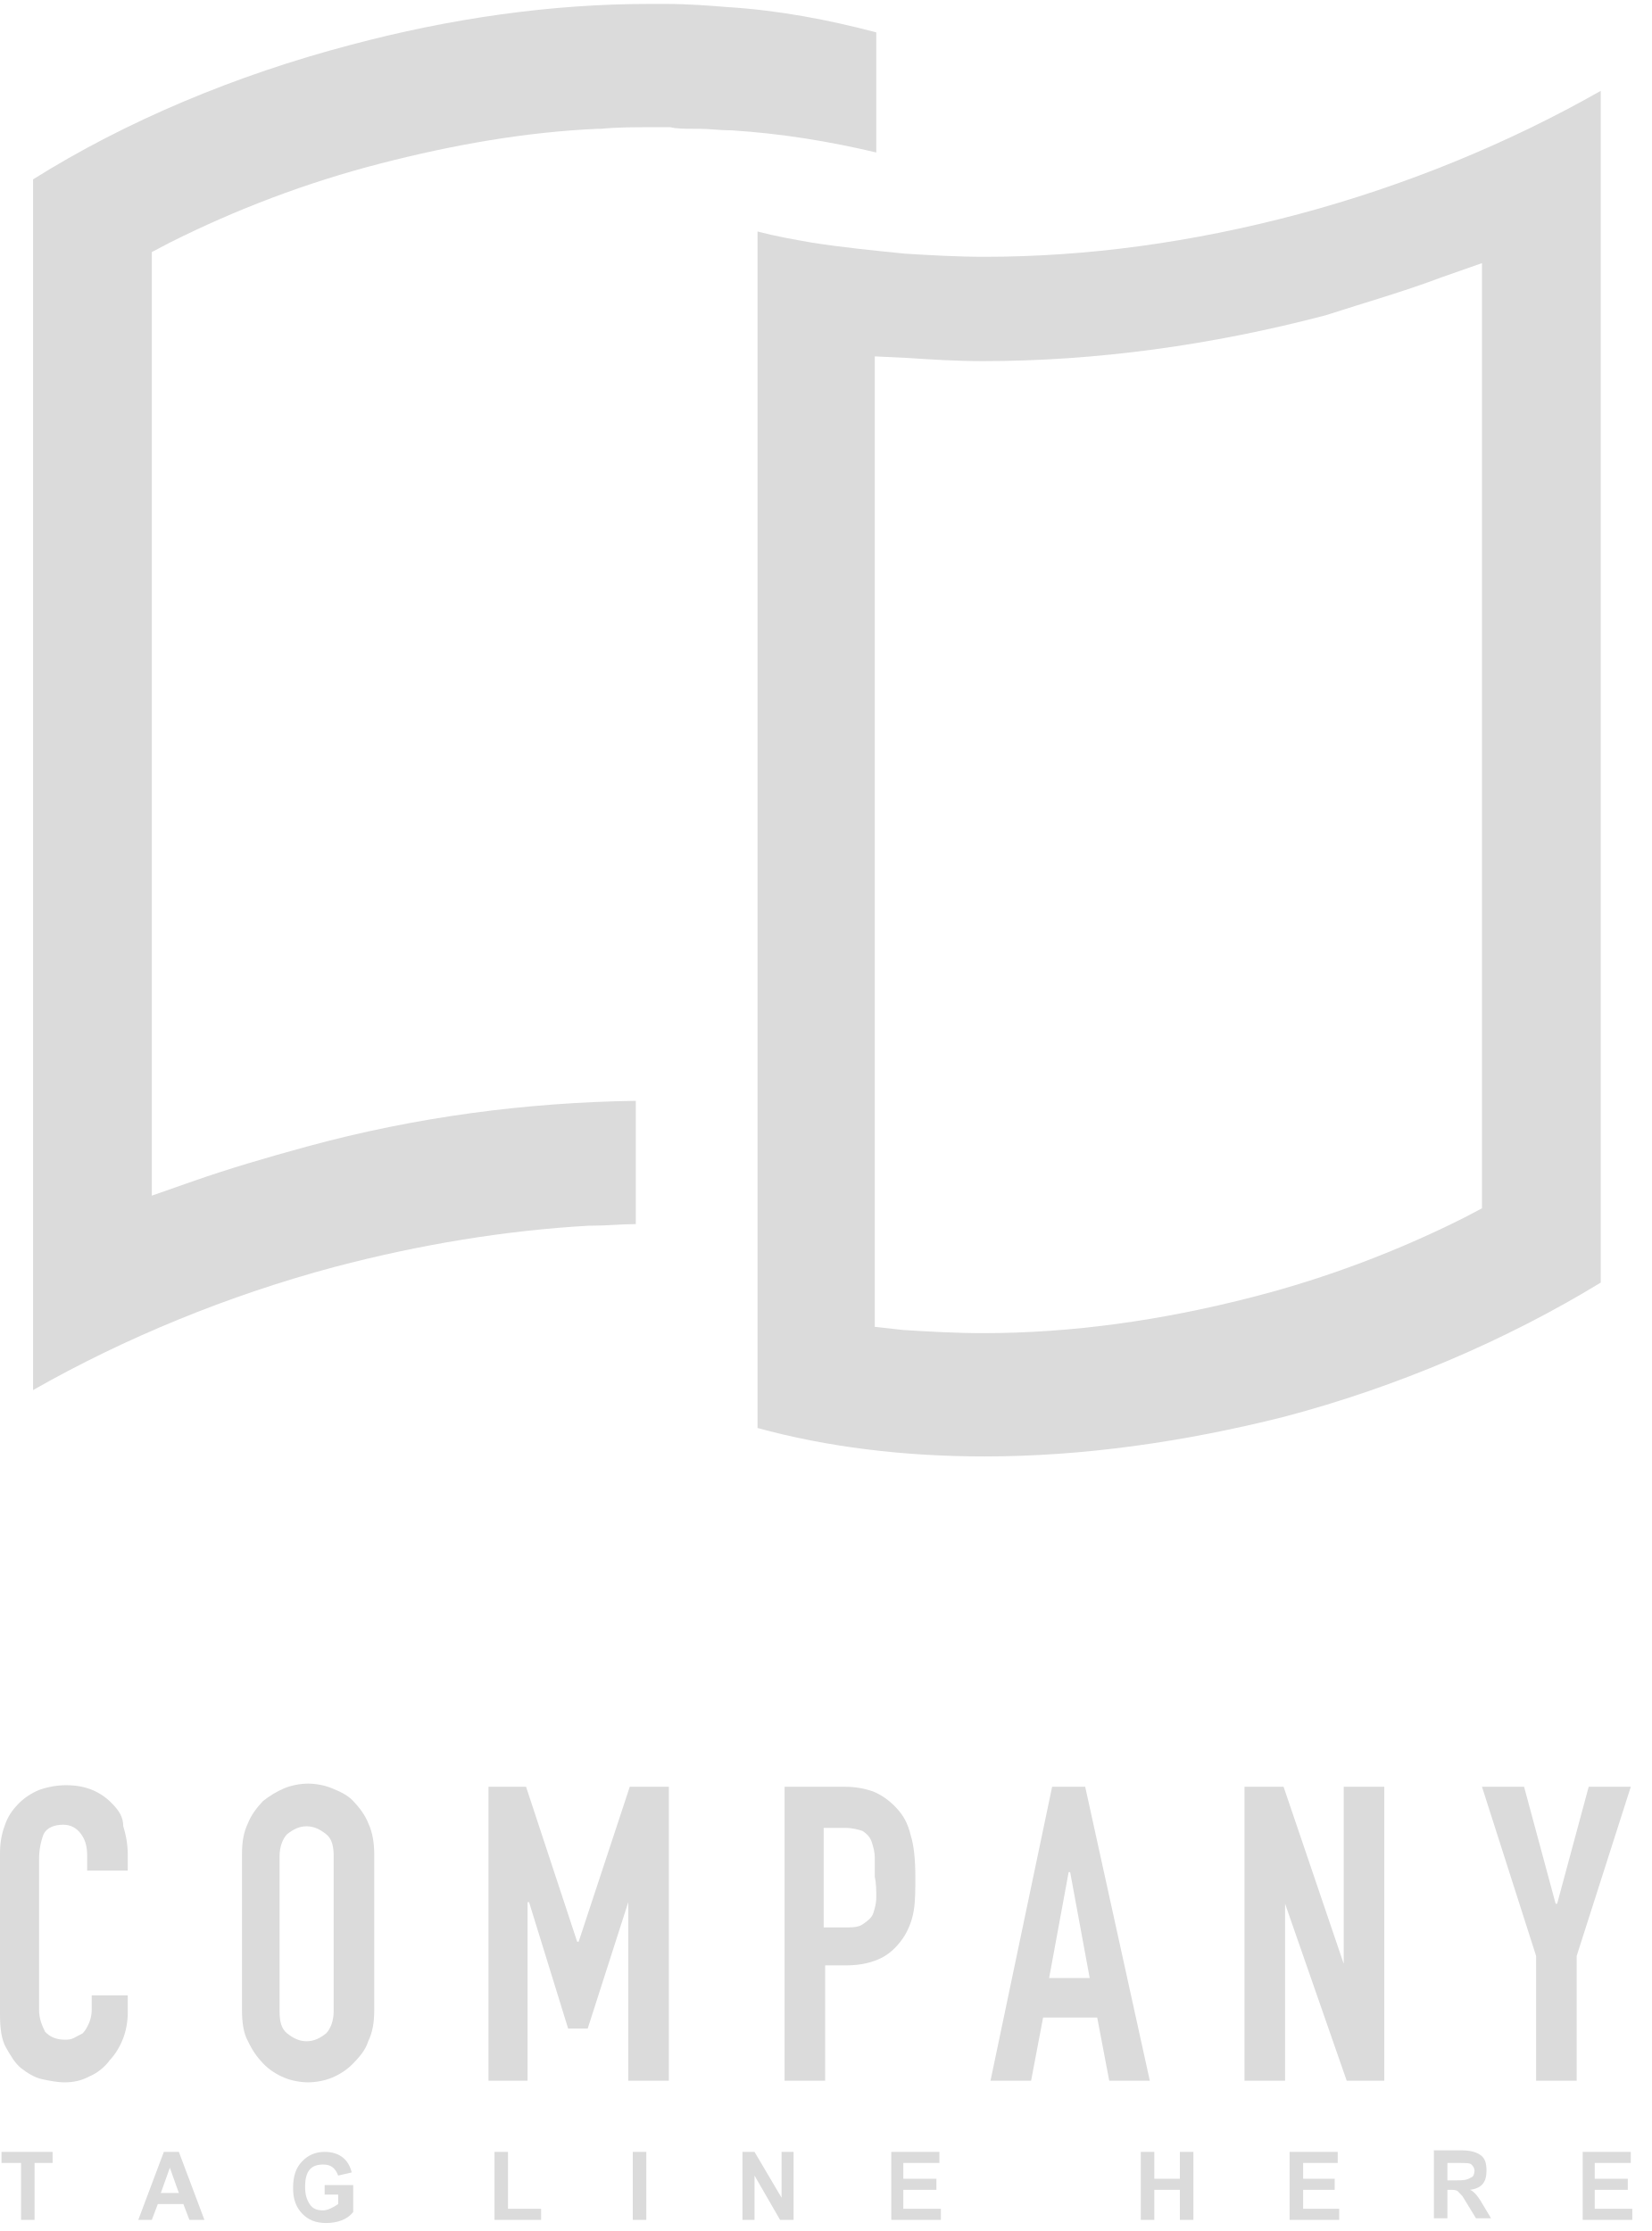
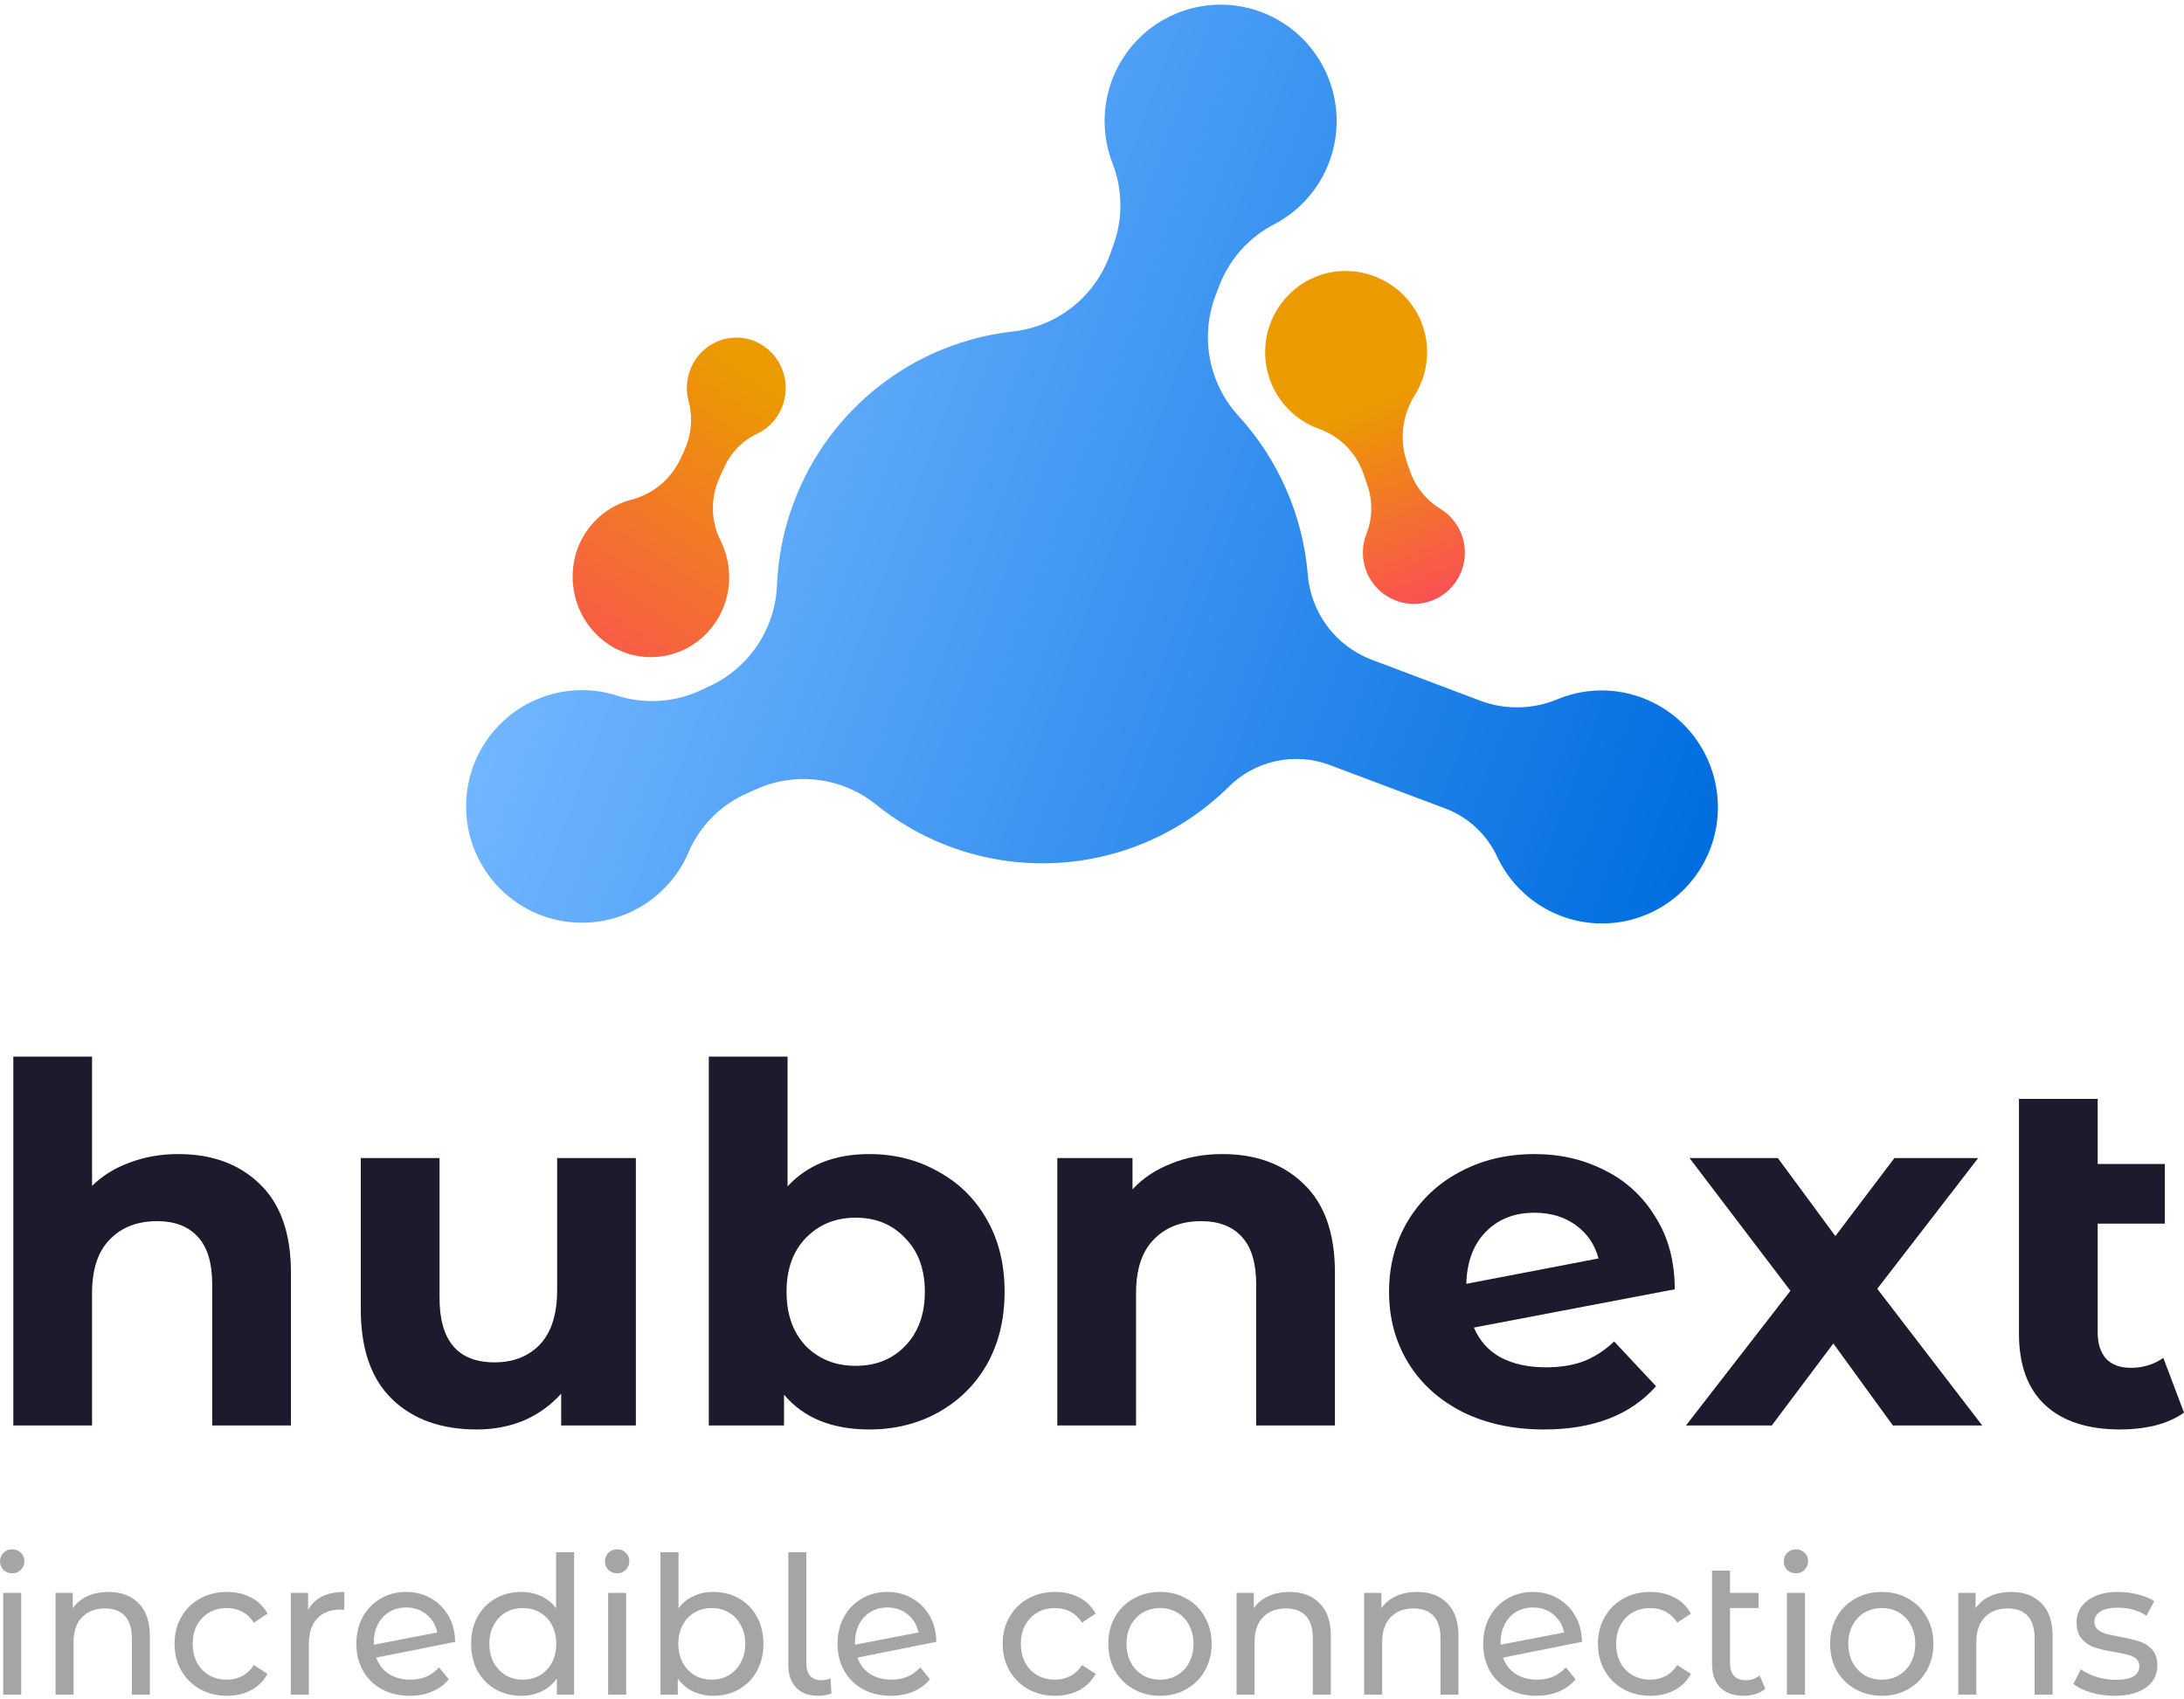
- <svg xmlns="http://www.w3.org/2000/svg" width="77" height="104" viewBox="0 0 77 104" fill="none">
-   <path d="M32.297 6.003C32.367 6.003 32.437 6.003 32.577 6.003C33.068 6.003 33.558 6.077 34.118 6.077C36.43 6.224 38.672 6.593 40.844 7.108V1.509C38.602 0.919 36.29 0.477 33.908 0.33C32.998 0.256 32.017 0.183 31.036 0.183C30.756 0.183 30.545 0.183 30.265 0.183C25.711 0.183 21.018 0.846 16.324 2.098C10.999 3.498 5.885 5.635 1.542 8.361V64.799C5.815 62.367 10.649 60.378 15.623 59.052C19.546 58.02 23.54 57.357 27.463 57.136H27.533C27.603 57.136 27.603 57.136 27.603 57.136C28.304 57.136 28.934 57.063 29.635 57.063V51.316C24.59 51.389 19.406 52.052 14.292 53.452C12.4 53.968 10.649 54.484 8.968 55.073L7.076 55.736V53.6V12.708V11.75L7.917 11.308C10.999 9.761 14.292 8.508 17.725 7.624C21.158 6.74 24.52 6.151 27.883 6.003C27.953 6.003 28.023 6.003 28.023 6.003C28.794 5.93 29.565 5.93 30.335 5.93C30.616 5.93 30.896 5.93 31.176 5.93H31.246C31.526 6.003 31.947 6.003 32.297 6.003Z" fill="#DBDBDB" />
-   <path d="M45.888 11.971C44.627 11.971 43.366 11.898 42.175 11.824C40.704 11.676 39.233 11.529 37.831 11.308C36.991 11.161 36.15 11.013 35.309 10.792V66.567C38.532 67.451 42.105 67.893 45.888 67.893C50.442 67.893 55.136 67.23 59.83 66.051C65.154 64.651 70.268 62.441 74.612 59.789V4.235C70.338 6.666 65.504 8.656 60.53 9.982C55.556 11.308 50.652 11.971 45.888 11.971ZM67.186 12.929L69.077 12.266V14.402V55.368V56.326L68.237 56.768C65.154 58.315 61.861 59.568 58.428 60.452C54.155 61.557 49.951 62.146 45.818 62.146C44.557 62.146 43.296 62.073 42.105 61.999L40.774 61.852V60.452V60.304V56.547V18.234V16.613L42.315 16.687C43.436 16.76 44.557 16.834 45.818 16.834C51.072 16.834 56.467 16.097 61.791 14.697C63.613 14.108 65.434 13.592 67.186 12.929Z" fill="#DBDBDB" />
-   <path d="M5.254 84.103C4.694 83.514 3.993 83.219 3.083 83.219C2.662 83.219 2.242 83.293 1.821 83.44C1.471 83.587 1.121 83.808 0.841 84.103C0.56 84.398 0.35 84.693 0.21 85.135C0.07 85.503 0 85.945 0 86.387V93.902C0 94.565 0.07 95.081 0.28 95.45C0.49 95.818 0.701 96.186 0.981 96.407C1.261 96.628 1.611 96.849 1.962 96.923C2.312 96.997 2.662 97.07 3.012 97.07C3.433 97.07 3.783 96.997 4.203 96.776C4.554 96.628 4.904 96.334 5.114 96.039C5.394 95.744 5.605 95.376 5.745 95.007C5.885 94.639 5.955 94.197 5.955 93.829V93.018H4.274V93.681C4.274 93.976 4.203 94.197 4.133 94.344C4.063 94.492 3.993 94.639 3.853 94.786C3.713 94.86 3.573 94.934 3.433 95.007C3.293 95.081 3.153 95.081 3.012 95.081C2.592 95.081 2.312 94.934 2.102 94.713C1.962 94.418 1.821 94.123 1.821 93.681V86.682C1.821 86.24 1.892 85.871 2.032 85.503C2.172 85.208 2.522 85.061 2.942 85.061C3.293 85.061 3.573 85.208 3.783 85.503C3.993 85.798 4.063 86.092 4.063 86.534V87.198H5.955V86.461C5.955 86.019 5.885 85.577 5.745 85.135C5.745 84.693 5.535 84.398 5.254 84.103Z" fill="#DBDBDB" />
-   <path d="M16.464 83.956C16.183 83.661 15.833 83.513 15.483 83.366C15.133 83.219 14.712 83.145 14.362 83.145C14.012 83.145 13.591 83.219 13.241 83.366C12.891 83.513 12.54 83.734 12.26 83.956C11.98 84.25 11.7 84.619 11.559 84.987C11.349 85.429 11.279 85.871 11.279 86.46V93.681C11.279 94.27 11.349 94.786 11.559 95.154C11.77 95.597 11.98 95.891 12.26 96.186C12.54 96.481 12.891 96.702 13.241 96.849C13.591 96.996 14.012 97.07 14.362 97.07C14.712 97.07 15.133 96.996 15.483 96.849C15.833 96.702 16.183 96.481 16.464 96.186C16.744 95.891 17.024 95.597 17.164 95.154C17.374 94.712 17.444 94.27 17.444 93.681V86.46C17.444 85.945 17.374 85.429 17.164 84.987C17.024 84.619 16.744 84.25 16.464 83.956ZM15.553 93.755C15.553 94.197 15.413 94.565 15.203 94.786C14.922 95.007 14.642 95.154 14.292 95.154C13.941 95.154 13.661 95.007 13.381 94.786C13.101 94.565 13.031 94.197 13.031 93.755V86.534C13.031 86.092 13.171 85.724 13.381 85.503C13.661 85.282 13.941 85.134 14.292 85.134C14.642 85.134 14.922 85.282 15.203 85.503C15.483 85.724 15.553 86.092 15.553 86.534V93.755Z" fill="#DBDBDB" />
-   <path d="M31.176 96.996V83.292H29.354L26.972 90.513H26.902L24.52 83.292H22.769V96.996H24.59V88.671H24.66L26.482 94.565H27.393L29.284 88.671V96.996H31.176Z" fill="#DBDBDB" />
-   <path d="M41.755 84.25C41.404 83.882 41.054 83.661 40.704 83.513C40.283 83.366 39.863 83.292 39.373 83.292H36.57V96.996H38.462V91.618H39.443C40.143 91.618 40.704 91.47 41.124 91.249C41.544 91.028 41.895 90.66 42.175 90.218C42.385 89.849 42.525 89.481 42.595 89.039C42.665 88.597 42.665 88.081 42.665 87.492C42.665 86.681 42.595 86.018 42.455 85.576C42.315 84.987 42.105 84.618 41.755 84.25ZM40.844 88.45C40.844 88.744 40.774 88.965 40.704 89.186C40.634 89.407 40.423 89.555 40.213 89.702C40.003 89.849 39.723 89.849 39.303 89.849H38.392V85.208H39.373C39.723 85.208 40.003 85.281 40.213 85.355C40.423 85.502 40.564 85.65 40.634 85.871C40.704 86.092 40.774 86.313 40.774 86.608C40.774 86.902 40.774 87.197 40.774 87.492C40.844 87.787 40.844 88.155 40.844 88.45Z" fill="#DBDBDB" />
-   <path d="M50.582 83.292H49.041L46.168 96.996H48.06L48.62 94.049H51.142L51.703 96.996H53.594L50.582 83.292ZM48.901 92.207L49.811 87.271H49.881L50.792 92.207H48.901Z" fill="#DBDBDB" />
-   <path d="M62.632 91.544L59.829 83.292H58.008V96.996H59.899V88.744L62.772 96.996H64.523V83.292H62.632V91.544Z" fill="#DBDBDB" />
-   <path d="M74.051 83.292L72.58 88.744H72.51L71.039 83.292H69.077L71.599 91.176V96.996H73.491V91.176L76.013 83.292H74.051Z" fill="#DBDBDB" />
-   <path d="M0.07 100.828H0.981V103.481H1.611V100.828H2.452V100.312H0.07V100.828Z" fill="#DBDBDB" />
-   <path d="M7.637 100.312L6.446 103.481H7.076L7.356 102.744H8.547L8.828 103.481H9.528L8.337 100.312H7.637ZM7.496 102.228L7.917 101.049L8.337 102.228H7.496Z" fill="#DBDBDB" />
-   <path d="M15.062 102.302H15.763V102.744C15.553 102.891 15.273 103.039 15.062 103.039C14.782 103.039 14.572 102.965 14.432 102.744C14.292 102.523 14.222 102.302 14.222 101.933C14.222 101.196 14.502 100.902 15.062 100.902C15.413 100.902 15.623 101.049 15.763 101.417L16.393 101.27C16.253 100.68 15.833 100.312 15.132 100.312C14.712 100.312 14.362 100.459 14.082 100.754C13.801 101.049 13.661 101.417 13.661 102.007C13.661 102.523 13.801 102.891 14.082 103.186C14.362 103.481 14.712 103.628 15.202 103.628C15.693 103.628 16.183 103.481 16.463 103.112V101.86H15.132V102.302H15.062Z" fill="#DBDBDB" />
-   <path d="M23.679 100.312H23.049V103.481H25.221V102.965H23.679V100.312Z" fill="#DBDBDB" />
-   <path d="M30.125 100.312H29.494V103.481H30.125V100.312Z" fill="#DBDBDB" />
-   <path d="M36.43 102.449L35.169 100.312H34.608V103.481H35.169V101.417L36.36 103.481H36.99V100.312H36.43V102.449Z" fill="#DBDBDB" />
-   <path d="M42.105 102.081H43.646V101.565H42.105V100.828H43.786V100.312H41.544V103.481H43.856V102.965H42.105V102.081Z" fill="#DBDBDB" />
-   <path d="M54.995 101.565H53.804V100.312H53.174V103.481H53.804V102.081H54.995V103.481H55.626V100.312H54.995V101.565Z" fill="#DBDBDB" />
-   <path d="M60.74 102.081H62.211V101.565H60.74V100.828H62.352V100.312H60.11V103.481H62.422V102.965H60.74V102.081Z" fill="#DBDBDB" />
-   <path d="M68.517 102.081C69.077 102.007 69.287 101.713 69.287 101.197C69.287 100.828 69.217 100.607 69.007 100.46C68.797 100.312 68.517 100.239 68.097 100.239H66.835V103.407H67.466V102.081H67.606C67.746 102.081 67.886 102.081 67.956 102.155C68.026 102.228 68.097 102.302 68.167 102.376L68.797 103.407H69.498L69.147 102.818C68.937 102.449 68.727 102.155 68.517 102.081ZM67.886 101.639H67.466V100.828H67.956C68.307 100.828 68.517 100.828 68.587 100.902C68.657 100.976 68.727 101.049 68.727 101.197C68.727 101.344 68.657 101.491 68.587 101.491C68.377 101.639 68.167 101.639 67.886 101.639Z" fill="#DBDBDB" />
-   <path d="M74.332 102.081H75.873V101.565H74.332V100.828H76.013V100.312H73.771V103.481H76.083V102.965H74.332V102.081Z" fill="#DBDBDB" />
+ <svg xmlns="http://www.w3.org/2000/svg" width="135" height="105" viewBox="0 0 135 105" fill="none">
+   <path d="M102.147 43.411C101.241 42.966 100.251 42.718 99.242 42.685C98.234 42.651 97.229 42.833 96.296 43.217C94.786 43.855 93.092 43.897 91.553 43.337L84.728 40.758C83.644 40.336 82.702 39.612 82.012 38.673C81.323 37.733 80.913 36.617 80.833 35.453C80.515 31.82 79.009 28.394 76.55 25.709C75.653 24.725 75.044 23.511 74.793 22.202C74.542 20.893 74.658 19.539 75.129 18.292L75.356 17.693C75.988 16.019 77.222 14.644 78.814 13.836C80.036 13.185 81.045 12.193 81.718 10.979C82.391 9.766 82.699 8.383 82.606 6.997C82.512 5.612 82.021 4.283 81.191 3.171C80.362 2.059 79.229 1.212 77.93 0.732C76.631 0.252 75.222 0.159 73.871 0.465C72.521 0.771 71.288 1.462 70.32 2.456C69.353 3.449 68.693 4.702 68.42 6.064C68.147 7.425 68.273 8.837 68.782 10.128C69.415 11.781 69.415 13.61 68.782 15.263L68.577 15.833C68.112 17.082 67.311 18.177 66.265 18.998C65.218 19.82 63.966 20.335 62.646 20.488C59.626 20.82 56.758 21.985 54.359 23.855C51.961 25.724 50.126 28.224 49.059 31.077C48.449 32.702 48.102 34.414 48.03 36.149C47.98 37.481 47.562 38.773 46.823 39.881C46.084 40.989 45.053 41.869 43.844 42.424L43.117 42.761C41.516 43.45 39.72 43.527 38.066 42.977C36.745 42.573 35.335 42.561 34.006 42.942C32.678 43.323 31.487 44.082 30.579 45.126C29.67 46.17 29.081 47.456 28.884 48.828C28.687 50.199 28.89 51.599 29.467 52.858C30.045 54.118 30.973 55.182 32.14 55.925C33.307 56.667 34.663 57.054 36.045 57.041C37.427 57.028 38.775 56.614 39.928 55.85C41.081 55.085 41.989 54.003 42.542 52.733C43.205 51.147 44.431 49.865 45.983 49.133L46.722 48.797C47.931 48.249 49.269 48.048 50.585 48.217C51.901 48.387 53.145 48.919 54.178 49.755C57.306 52.269 61.242 53.547 65.245 53.349C69.248 53.152 73.041 51.492 75.908 48.682C76.706 47.871 77.721 47.308 78.83 47.059C79.939 46.81 81.096 46.886 82.163 47.279L89.426 50.012C90.819 50.564 91.945 51.638 92.565 53.007C93.203 54.341 94.235 55.446 95.522 56.169C96.809 56.893 98.287 57.2 99.754 57.05C101.222 56.9 102.607 56.299 103.722 55.329C104.836 54.359 105.625 53.068 105.98 51.632C106.374 50.029 106.208 48.338 105.51 46.843C104.813 45.347 103.626 44.136 102.147 43.411Z" fill="url(#paint0_linear_0_15810)" />
+   <path d="M84.281 29.284L84.516 29.98C84.862 30.955 84.845 32.023 84.47 32.987C84.247 33.547 84.188 34.16 84.3 34.753C84.412 35.346 84.69 35.895 85.102 36.335C85.513 36.774 86.041 37.086 86.624 37.234C87.206 37.383 87.818 37.36 88.388 37.171C88.958 36.981 89.462 36.631 89.841 36.163C90.22 35.695 90.459 35.127 90.528 34.528C90.597 33.928 90.494 33.321 90.232 32.778C89.969 32.235 89.558 31.779 89.046 31.463C88.15 30.92 87.474 30.074 87.141 29.077L86.993 28.651C86.748 27.973 86.659 27.249 86.73 26.531C86.801 25.814 87.032 25.121 87.405 24.505C87.856 23.81 88.128 23.013 88.197 22.186C88.266 21.359 88.129 20.528 87.799 19.767C87.293 18.628 86.388 17.716 85.257 17.203C84.125 16.69 82.846 16.612 81.661 16.984C80.668 17.308 79.8 17.936 79.18 18.781C78.559 19.625 78.218 20.644 78.202 21.694C78.186 22.743 78.497 23.772 79.092 24.635C79.687 25.498 80.535 26.152 81.518 26.506C82.157 26.731 82.737 27.098 83.215 27.578C83.693 28.059 84.058 28.642 84.281 29.284Z" fill="url(#paint1_linear_0_15810)" />
+   <path d="M44.447 29.595L44.746 28.934C45.15 28.006 45.869 27.258 46.771 26.827C47.303 26.582 47.754 26.186 48.073 25.687C48.391 25.188 48.563 24.606 48.567 24.01C48.572 23.415 48.409 22.83 48.098 22.326C47.788 21.822 47.342 21.419 46.814 21.165C46.287 20.911 45.699 20.817 45.12 20.894C44.541 20.97 43.996 21.215 43.549 21.598C43.102 21.98 42.772 22.486 42.598 23.054C42.423 23.623 42.412 24.23 42.566 24.805C42.831 25.803 42.743 26.866 42.317 27.804L42.134 28.205C41.858 28.855 41.441 29.433 40.915 29.894C40.389 30.356 39.767 30.69 39.096 30.871C38.319 31.061 37.601 31.444 37.004 31.986C36.407 32.528 35.951 33.212 35.676 33.978C35.277 35.133 35.306 36.398 35.759 37.533C36.212 38.668 37.056 39.594 38.133 40.135C39.044 40.583 40.07 40.728 41.066 40.55C42.062 40.373 42.979 39.881 43.688 39.145C44.396 38.408 44.861 37.464 45.017 36.444C45.173 35.424 45.013 34.38 44.558 33.458C44.254 32.865 44.086 32.209 44.066 31.54C44.047 30.87 44.177 30.205 44.447 29.595Z" fill="url(#paint2_linear_0_15810)" />
+   <path d="M11.026 71.343C13.106 71.343 14.78 71.957 16.049 73.186C17.338 74.416 17.983 76.239 17.983 78.657V88.122H13.116V79.394C13.116 78.083 12.825 77.11 12.242 76.475C11.66 75.819 10.818 75.491 9.715 75.491C8.488 75.491 7.51 75.87 6.782 76.629C6.054 77.366 5.69 78.472 5.69 79.948V88.122H0.823V65.319H5.69V73.309C6.335 72.674 7.115 72.193 8.03 71.865C8.946 71.517 9.944 71.343 11.026 71.343Z" fill="#1B1B2D" />
+   <path d="M39.305 71.588V88.122H34.688V86.155C34.043 86.872 33.273 87.426 32.379 87.815C31.485 88.184 30.517 88.368 29.477 88.368C27.273 88.368 25.525 87.743 24.236 86.493C22.946 85.244 22.301 83.389 22.301 80.931V71.588H27.169V80.224C27.169 82.888 28.302 84.219 30.569 84.219C31.734 84.219 32.67 83.85 33.377 83.113C34.084 82.355 34.438 81.238 34.438 79.763V71.588H39.305Z" fill="#1B1B2D" />
+   <path d="M53.736 71.343C55.296 71.343 56.71 71.701 57.979 72.418C59.269 73.115 60.278 74.109 61.005 75.399C61.733 76.669 62.097 78.155 62.097 79.855C62.097 81.556 61.733 83.051 61.005 84.342C60.278 85.612 59.269 86.606 57.979 87.323C56.71 88.02 55.296 88.368 53.736 88.368C51.427 88.368 49.67 87.651 48.463 86.217V88.122H43.814V65.319H48.682V73.34C49.909 72.008 51.594 71.343 53.736 71.343ZM52.894 84.434C54.142 84.434 55.161 84.025 55.951 83.205C56.762 82.365 57.168 81.249 57.168 79.855C57.168 78.462 56.762 77.356 55.951 76.536C55.161 75.696 54.142 75.276 52.894 75.276C51.646 75.276 50.616 75.696 49.805 76.536C49.014 77.356 48.619 78.462 48.619 79.855C48.619 81.249 49.014 82.365 49.805 83.205C50.616 84.025 51.646 84.434 52.894 84.434Z" fill="#1B1B2D" />
+   <path d="M75.558 71.343C77.638 71.343 79.312 71.957 80.581 73.186C81.871 74.416 82.516 76.239 82.516 78.657V88.122H77.648V79.394C77.648 78.083 77.357 77.11 76.775 76.475C76.192 75.819 75.35 75.491 74.248 75.491C73.02 75.491 72.043 75.87 71.315 76.629C70.587 77.366 70.223 78.472 70.223 79.948V88.122H65.356V71.588H70.004V73.525C70.649 72.828 71.45 72.295 72.407 71.927C73.364 71.537 74.414 71.343 75.558 71.343Z" fill="#1B1B2D" />
+   <path d="M95.565 84.526C96.439 84.526 97.209 84.404 97.874 84.158C98.561 83.891 99.195 83.482 99.777 82.928L102.367 85.694C100.786 87.477 98.477 88.368 95.441 88.368C93.548 88.368 91.873 88.01 90.417 87.292C88.962 86.555 87.838 85.541 87.048 84.25C86.257 82.959 85.862 81.494 85.862 79.855C85.862 78.237 86.247 76.782 87.017 75.491C87.807 74.18 88.878 73.166 90.23 72.449C91.603 71.711 93.142 71.343 94.848 71.343C96.449 71.343 97.905 71.681 99.216 72.357C100.526 73.012 101.566 73.975 102.336 75.246C103.126 76.495 103.521 77.981 103.521 79.702L91.104 82.068C91.457 82.888 92.009 83.502 92.757 83.912C93.527 84.322 94.463 84.526 95.565 84.526ZM94.848 74.969C93.621 74.969 92.622 75.358 91.853 76.137C91.083 76.915 90.677 77.991 90.636 79.364L98.81 77.796C98.581 76.936 98.113 76.249 97.406 75.737C96.699 75.225 95.846 74.969 94.848 74.969Z" fill="#1B1B2D" />
+   <path d="M117.006 88.122L113.325 83.051L109.518 88.122H104.214L110.673 79.794L104.433 71.588H109.893L113.45 76.413L117.1 71.588H122.279L116.039 79.671L122.529 88.122H117.006Z" fill="#1B1B2D" />
+   <path d="M135 87.323C134.522 87.671 133.929 87.938 133.222 88.122C132.535 88.286 131.818 88.368 131.069 88.368C129.051 88.368 127.502 87.866 126.42 86.862C125.339 85.858 124.798 84.383 124.798 82.437V67.931H129.665V71.957H133.814V75.645H129.665V82.375C129.665 83.072 129.842 83.615 130.195 84.004C130.549 84.373 131.058 84.557 131.724 84.557C132.473 84.557 133.138 84.352 133.721 83.943L135 87.323Z" fill="#1B1B2D" />
+   <path d="M0.197 98.47H1.31V104.76H0.197V98.47ZM0.753 97.26C0.537 97.26 0.355 97.189 0.209 97.046C0.07 96.904 0 96.73 0 96.524C0 96.318 0.07 96.144 0.209 96.002C0.355 95.852 0.537 95.776 0.753 95.776C0.97 95.776 1.147 95.848 1.286 95.99C1.433 96.125 1.507 96.295 1.507 96.5C1.507 96.714 1.433 96.896 1.286 97.046C1.147 97.189 0.97 97.26 0.753 97.26Z" fill="#A5A5A5" />
+   <path d="M6.714 98.411C7.494 98.411 8.112 98.644 8.568 99.111C9.032 99.57 9.263 100.247 9.263 101.141V104.76H8.151V101.271C8.151 100.662 8.008 100.203 7.722 99.894C7.436 99.586 7.027 99.432 6.494 99.432C5.891 99.432 5.416 99.614 5.068 99.978C4.72 100.334 4.547 100.848 4.547 101.52V104.76H3.434V98.47H4.5V99.42C4.724 99.095 5.026 98.846 5.404 98.672C5.79 98.498 6.227 98.411 6.714 98.411Z" fill="#A5A5A5" />
+   <path d="M14.034 104.831C13.408 104.831 12.848 104.693 12.353 104.416C11.866 104.139 11.484 103.759 11.206 103.277C10.928 102.786 10.789 102.232 10.789 101.615C10.789 100.998 10.928 100.448 11.206 99.966C11.484 99.475 11.866 99.095 12.353 98.826C12.848 98.549 13.408 98.411 14.034 98.411C14.59 98.411 15.084 98.526 15.517 98.755C15.957 98.985 16.297 99.317 16.537 99.752L15.691 100.31C15.498 100.009 15.258 99.784 14.972 99.633C14.687 99.483 14.37 99.408 14.022 99.408C13.62 99.408 13.257 99.499 12.933 99.681C12.616 99.863 12.365 100.124 12.179 100.464C12.002 100.796 11.913 101.18 11.913 101.615C11.913 102.058 12.002 102.45 12.179 102.79C12.365 103.122 12.616 103.38 12.933 103.562C13.257 103.744 13.62 103.835 14.022 103.835C14.37 103.835 14.687 103.759 14.972 103.609C15.258 103.459 15.498 103.233 15.691 102.933L16.537 103.478C16.297 103.914 15.957 104.25 15.517 104.487C15.084 104.717 14.59 104.831 14.034 104.831Z" fill="#A5A5A5" />
+   <path d="M19.044 99.527C19.237 99.163 19.523 98.886 19.901 98.696C20.28 98.506 20.74 98.411 21.28 98.411V99.515C21.219 99.507 21.134 99.503 21.026 99.503C20.423 99.503 19.948 99.689 19.6 100.061C19.26 100.425 19.09 100.947 19.09 101.627V104.76H17.977V98.47H19.044V99.527Z" fill="#A5A5A5" />
+   <path d="M25.365 103.835C26.099 103.835 26.69 103.581 27.138 103.075L27.741 103.811C27.471 104.143 27.127 104.396 26.709 104.57C26.3 104.744 25.84 104.831 25.33 104.831C24.681 104.831 24.106 104.697 23.603 104.428C23.101 104.151 22.711 103.767 22.433 103.277C22.163 102.786 22.027 102.232 22.027 101.615C22.027 101.006 22.159 100.456 22.421 99.966C22.692 99.475 23.059 99.095 23.522 98.826C23.994 98.549 24.523 98.411 25.11 98.411C25.666 98.411 26.172 98.542 26.628 98.803C27.084 99.056 27.447 99.416 27.718 99.883C27.988 100.349 28.127 100.887 28.135 101.497L23.256 102.47C23.41 102.905 23.669 103.241 24.032 103.478C24.403 103.716 24.847 103.835 25.365 103.835ZM25.11 99.372C24.724 99.372 24.376 99.463 24.067 99.645C23.766 99.827 23.53 100.084 23.36 100.417C23.19 100.741 23.105 101.121 23.105 101.556V101.675L27.034 100.915C26.933 100.456 26.709 100.084 26.362 99.8C26.014 99.515 25.597 99.372 25.11 99.372Z" fill="#A5A5A5" />
+   <path d="M35.486 95.954V104.76H34.42V103.763C34.173 104.111 33.86 104.376 33.481 104.558C33.103 104.74 32.685 104.831 32.23 104.831C31.635 104.831 31.102 104.697 30.63 104.428C30.159 104.159 29.788 103.783 29.518 103.3C29.255 102.81 29.124 102.248 29.124 101.615C29.124 100.982 29.255 100.425 29.518 99.942C29.788 99.459 30.159 99.084 30.63 98.815C31.102 98.546 31.635 98.411 32.23 98.411C32.67 98.411 33.076 98.498 33.447 98.672C33.817 98.838 34.126 99.088 34.374 99.42V95.954H35.486ZM32.322 103.835C32.709 103.835 33.06 103.744 33.377 103.562C33.694 103.372 33.941 103.111 34.119 102.778C34.296 102.438 34.385 102.05 34.385 101.615C34.385 101.18 34.296 100.796 34.119 100.464C33.941 100.124 33.694 99.863 33.377 99.681C33.06 99.499 32.709 99.408 32.322 99.408C31.928 99.408 31.573 99.499 31.256 99.681C30.947 99.863 30.7 100.124 30.514 100.464C30.337 100.796 30.248 101.18 30.248 101.615C30.248 102.05 30.337 102.438 30.514 102.778C30.7 103.111 30.947 103.372 31.256 103.562C31.573 103.744 31.928 103.835 32.322 103.835Z" fill="#A5A5A5" />
+   <path d="M37.591 98.47H38.704V104.76H37.591V98.47ZM38.148 97.26C37.931 97.26 37.75 97.189 37.603 97.046C37.464 96.904 37.394 96.73 37.394 96.524C37.394 96.318 37.464 96.144 37.603 96.002C37.75 95.852 37.931 95.776 38.148 95.776C38.364 95.776 38.542 95.848 38.681 95.99C38.828 96.125 38.901 96.295 38.901 96.5C38.901 96.714 38.828 96.896 38.681 97.046C38.542 97.189 38.364 97.26 38.148 97.26Z" fill="#A5A5A5" />
+   <path d="M44.085 98.411C44.68 98.411 45.213 98.546 45.684 98.815C46.156 99.084 46.523 99.459 46.785 99.942C47.056 100.425 47.191 100.982 47.191 101.615C47.191 102.248 47.056 102.81 46.785 103.3C46.523 103.783 46.156 104.159 45.684 104.428C45.213 104.697 44.68 104.831 44.085 104.831C43.629 104.831 43.212 104.74 42.833 104.558C42.455 104.376 42.142 104.111 41.895 103.763V104.76H40.828V95.954H41.941V99.42C42.188 99.088 42.497 98.838 42.868 98.672C43.239 98.498 43.645 98.411 44.085 98.411ZM43.992 103.835C44.386 103.835 44.738 103.744 45.047 103.562C45.364 103.372 45.611 103.111 45.789 102.778C45.974 102.438 46.067 102.05 46.067 101.615C46.067 101.18 45.974 100.796 45.789 100.464C45.611 100.124 45.364 99.863 45.047 99.681C44.738 99.499 44.386 99.408 43.992 99.408C43.606 99.408 43.254 99.499 42.938 99.681C42.621 99.863 42.373 100.124 42.196 100.464C42.018 100.796 41.929 101.18 41.929 101.615C41.929 102.05 42.018 102.438 42.196 102.778C42.373 103.111 42.621 103.372 42.938 103.562C43.254 103.744 43.606 103.835 43.992 103.835Z" fill="#A5A5A5" />
+   <path d="M50.594 104.831C49.999 104.831 49.539 104.665 49.215 104.333C48.89 103.993 48.728 103.518 48.728 102.909V95.954H49.841V102.814C49.841 103.154 49.918 103.415 50.072 103.597C50.235 103.779 50.474 103.87 50.791 103.87C50.984 103.87 51.166 103.831 51.336 103.751L51.394 104.689C51.139 104.784 50.872 104.831 50.594 104.831Z" fill="#A5A5A5" />
+   <path d="M55.108 103.835C55.842 103.835 56.434 103.581 56.882 103.075L57.484 103.811C57.214 104.143 56.87 104.396 56.453 104.57C56.043 104.744 55.584 104.831 55.074 104.831C54.425 104.831 53.849 104.697 53.347 104.428C52.845 104.151 52.454 103.767 52.176 103.277C51.906 102.786 51.771 102.232 51.771 101.615C51.771 101.006 51.902 100.456 52.165 99.966C52.435 99.475 52.802 99.095 53.266 98.826C53.737 98.549 54.266 98.411 54.853 98.411C55.41 98.411 55.916 98.542 56.372 98.803C56.828 99.056 57.191 99.416 57.461 99.883C57.731 100.349 57.871 100.887 57.878 101.497L52.999 102.47C53.154 102.905 53.413 103.241 53.776 103.478C54.147 103.716 54.591 103.835 55.108 103.835ZM54.853 99.372C54.467 99.372 54.12 99.463 53.81 99.645C53.509 99.827 53.273 100.084 53.103 100.417C52.934 100.741 52.849 101.121 52.849 101.556V101.675L56.777 100.915C56.677 100.456 56.453 100.084 56.105 99.8C55.758 99.515 55.34 99.372 54.853 99.372Z" fill="#A5A5A5" />
+   <path d="M65.225 104.831C64.599 104.831 64.038 104.693 63.544 104.416C63.057 104.139 62.675 103.759 62.397 103.277C62.118 102.786 61.979 102.232 61.979 101.615C61.979 100.998 62.118 100.448 62.397 99.966C62.675 99.475 63.057 99.095 63.544 98.826C64.038 98.549 64.599 98.411 65.225 98.411C65.781 98.411 66.275 98.526 66.708 98.755C67.148 98.985 67.488 99.317 67.728 99.752L66.882 100.31C66.689 100.009 66.449 99.784 66.163 99.633C65.877 99.483 65.561 99.408 65.213 99.408C64.811 99.408 64.448 99.499 64.124 99.681C63.807 99.863 63.556 100.124 63.37 100.464C63.192 100.796 63.104 101.18 63.104 101.615C63.104 102.058 63.192 102.45 63.37 102.79C63.556 103.122 63.807 103.38 64.124 103.562C64.448 103.744 64.811 103.835 65.213 103.835C65.561 103.835 65.877 103.759 66.163 103.609C66.449 103.459 66.689 103.233 66.882 102.933L67.728 103.478C67.488 103.914 67.148 104.25 66.708 104.487C66.275 104.717 65.781 104.831 65.225 104.831Z" fill="#A5A5A5" />
+   <path d="M71.709 104.831C71.098 104.831 70.55 104.693 70.063 104.416C69.576 104.139 69.194 103.759 68.915 103.277C68.645 102.786 68.51 102.232 68.51 101.615C68.51 100.998 68.645 100.448 68.915 99.966C69.194 99.475 69.576 99.095 70.063 98.826C70.55 98.549 71.098 98.411 71.709 98.411C72.319 98.411 72.864 98.549 73.343 98.826C73.829 99.095 74.208 99.475 74.478 99.966C74.757 100.448 74.896 100.998 74.896 101.615C74.896 102.232 74.757 102.786 74.478 103.277C74.208 103.759 73.829 104.139 73.343 104.416C72.864 104.693 72.319 104.831 71.709 104.831ZM71.709 103.835C72.103 103.835 72.454 103.744 72.763 103.562C73.08 103.372 73.327 103.111 73.505 102.778C73.683 102.438 73.772 102.05 73.772 101.615C73.772 101.18 73.683 100.796 73.505 100.464C73.327 100.124 73.08 99.863 72.763 99.681C72.454 99.499 72.103 99.408 71.709 99.408C71.314 99.408 70.959 99.499 70.642 99.681C70.333 99.863 70.086 100.124 69.901 100.464C69.723 100.796 69.634 101.18 69.634 101.615C69.634 102.05 69.723 102.438 69.901 102.778C70.086 103.111 70.333 103.372 70.642 103.562C70.959 103.744 71.314 103.835 71.709 103.835Z" fill="#A5A5A5" />
+   <path d="M79.714 98.411C80.495 98.411 81.113 98.644 81.569 99.111C82.032 99.57 82.264 100.247 82.264 101.141V104.76H81.151V101.271C81.151 100.662 81.008 100.203 80.722 99.894C80.437 99.586 80.027 99.432 79.494 99.432C78.891 99.432 78.416 99.614 78.069 99.978C77.721 100.334 77.547 100.848 77.547 101.52V104.76H76.434V98.47H77.501V99.42C77.725 99.095 78.026 98.846 78.405 98.672C78.791 98.498 79.227 98.411 79.714 98.411Z" fill="#A5A5A5" />
+   <path d="M87.603 98.411C88.383 98.411 89.001 98.644 89.457 99.111C89.921 99.57 90.152 100.247 90.152 101.141V104.76H89.04V101.271C89.04 100.662 88.897 100.203 88.611 99.894C88.325 99.586 87.916 99.432 87.382 99.432C86.78 99.432 86.305 99.614 85.957 99.978C85.609 100.334 85.436 100.848 85.436 101.52V104.76H84.323V98.47H85.389V99.42C85.613 99.095 85.915 98.846 86.293 98.672C86.68 98.498 87.116 98.411 87.603 98.411Z" fill="#A5A5A5" />
+   <path d="M95.015 103.835C95.749 103.835 96.34 103.581 96.788 103.075L97.391 103.811C97.121 104.143 96.777 104.396 96.36 104.57C95.95 104.744 95.49 104.831 94.981 104.831C94.332 104.831 93.756 104.697 93.254 104.428C92.751 104.151 92.361 103.767 92.083 103.277C91.813 102.786 91.678 102.232 91.678 101.615C91.678 101.006 91.809 100.456 92.072 99.966C92.342 99.475 92.709 99.095 93.173 98.826C93.644 98.549 94.173 98.411 94.76 98.411C95.317 98.411 95.823 98.542 96.279 98.803C96.734 99.056 97.098 99.416 97.368 99.883C97.638 100.349 97.778 100.887 97.785 101.497L92.906 102.47C93.061 102.905 93.319 103.241 93.683 103.478C94.053 103.716 94.498 103.835 95.015 103.835ZM94.76 99.372C94.374 99.372 94.026 99.463 93.717 99.645C93.416 99.827 93.18 100.084 93.01 100.417C92.84 100.741 92.755 101.121 92.755 101.556V101.675L96.684 100.915C96.584 100.456 96.36 100.084 96.012 99.8C95.664 99.515 95.247 99.372 94.76 99.372Z" fill="#A5A5A5" />
+   <path d="M102.019 104.831C101.393 104.831 100.833 104.693 100.338 104.416C99.852 104.139 99.469 103.759 99.191 103.277C98.913 102.786 98.774 102.232 98.774 101.615C98.774 100.998 98.913 100.448 99.191 99.966C99.469 99.475 99.852 99.095 100.338 98.826C100.833 98.549 101.393 98.411 102.019 98.411C102.575 98.411 103.07 98.526 103.502 98.755C103.943 98.985 104.283 99.317 104.522 99.752L103.676 100.31C103.483 100.009 103.244 99.784 102.958 99.633C102.672 99.483 102.355 99.408 102.007 99.408C101.606 99.408 101.242 99.499 100.918 99.681C100.601 99.863 100.35 100.124 100.165 100.464C99.987 100.796 99.898 101.18 99.898 101.615C99.898 102.058 99.987 102.45 100.165 102.79C100.35 103.122 100.601 103.38 100.918 103.562C101.242 103.744 101.606 103.835 102.007 103.835C102.355 103.835 102.672 103.759 102.958 103.609C103.244 103.459 103.483 103.233 103.676 102.933L104.522 103.478C104.283 103.914 103.943 104.25 103.502 104.487C103.07 104.717 102.575 104.831 102.019 104.831Z" fill="#A5A5A5" />
+   <path d="M109.117 104.392C108.955 104.535 108.754 104.645 108.514 104.725C108.275 104.796 108.028 104.831 107.773 104.831C107.154 104.831 106.675 104.661 106.335 104.321C105.996 103.981 105.826 103.494 105.826 102.861V97.094H106.938V98.47H108.7V99.408H106.938V102.814C106.938 103.154 107.019 103.415 107.182 103.597C107.352 103.779 107.591 103.87 107.9 103.87C108.24 103.87 108.53 103.771 108.769 103.573L109.117 104.392Z" fill="#A5A5A5" />
+   <path d="M110.456 98.47H111.569V104.76H110.456V98.47ZM111.012 97.26C110.796 97.26 110.614 97.189 110.468 97.046C110.328 96.904 110.259 96.73 110.259 96.524C110.259 96.318 110.328 96.144 110.468 96.002C110.614 95.852 110.796 95.776 111.012 95.776C111.229 95.776 111.406 95.848 111.545 95.99C111.692 96.125 111.766 96.295 111.766 96.5C111.766 96.714 111.692 96.896 111.545 97.046C111.406 97.189 111.229 97.26 111.012 97.26Z" fill="#A5A5A5" />
+   <path d="M116.324 104.831C115.713 104.831 115.165 104.693 114.678 104.416C114.191 104.139 113.809 103.759 113.531 103.277C113.26 102.786 113.125 102.232 113.125 101.615C113.125 100.998 113.26 100.448 113.531 99.966C113.809 99.475 114.191 99.095 114.678 98.826C115.165 98.549 115.713 98.411 116.324 98.411C116.934 98.411 117.479 98.549 117.958 98.826C118.445 99.095 118.823 99.475 119.094 99.966C119.372 100.448 119.511 100.998 119.511 101.615C119.511 102.232 119.372 102.786 119.094 103.277C118.823 103.759 118.445 104.139 117.958 104.416C117.479 104.693 116.934 104.831 116.324 104.831ZM116.324 103.835C116.718 103.835 117.069 103.744 117.378 103.562C117.695 103.372 117.942 103.111 118.12 102.778C118.298 102.438 118.387 102.05 118.387 101.615C118.387 101.18 118.298 100.796 118.12 100.464C117.942 100.124 117.695 99.863 117.378 99.681C117.069 99.499 116.718 99.408 116.324 99.408C115.93 99.408 115.574 99.499 115.257 99.681C114.948 99.863 114.701 100.124 114.516 100.464C114.338 100.796 114.249 101.18 114.249 101.615C114.249 102.05 114.338 102.438 114.516 102.778C114.701 103.111 114.948 103.372 115.257 103.562C115.574 103.744 115.93 103.835 116.324 103.835Z" fill="#A5A5A5" />
+   <path d="M124.329 98.411C125.11 98.411 125.728 98.644 126.184 99.111C126.647 99.57 126.879 100.247 126.879 101.141V104.76H125.766V101.271C125.766 100.662 125.623 100.203 125.338 99.894C125.052 99.586 124.642 99.432 124.109 99.432C123.506 99.432 123.031 99.614 122.684 99.978C122.336 100.334 122.162 100.848 122.162 101.52V104.76H121.049V98.47H122.116V99.42C122.34 99.095 122.641 98.846 123.02 98.672C123.406 98.498 123.843 98.411 124.329 98.411Z" fill="#A5A5A5" />
+   <path d="M130.7 104.831C130.197 104.831 129.715 104.764 129.251 104.63C128.787 104.487 128.424 104.309 128.162 104.096L128.625 103.194C128.896 103.391 129.224 103.55 129.61 103.668C129.997 103.787 130.387 103.846 130.781 103.846C131.754 103.846 132.241 103.562 132.241 102.992C132.241 102.802 132.175 102.652 132.044 102.541C131.913 102.43 131.747 102.351 131.546 102.304C131.353 102.248 131.074 102.189 130.711 102.126C130.217 102.046 129.811 101.955 129.494 101.853C129.185 101.75 128.919 101.576 128.695 101.33C128.471 101.085 128.359 100.741 128.359 100.298C128.359 99.728 128.59 99.273 129.054 98.933C129.518 98.585 130.139 98.411 130.92 98.411C131.329 98.411 131.739 98.463 132.148 98.565C132.558 98.668 132.894 98.807 133.157 98.981L132.681 99.883C132.179 99.55 131.588 99.384 130.908 99.384C130.437 99.384 130.078 99.463 129.83 99.621C129.583 99.78 129.46 99.989 129.46 100.251C129.46 100.456 129.529 100.618 129.668 100.737C129.807 100.856 129.977 100.943 130.178 100.998C130.387 101.054 130.676 101.117 131.047 101.188C131.542 101.275 131.94 101.37 132.241 101.473C132.55 101.568 132.813 101.734 133.029 101.971C133.245 102.209 133.354 102.541 133.354 102.968C133.354 103.538 133.114 103.993 132.635 104.333C132.164 104.665 131.519 104.831 130.7 104.831Z" fill="#A5A5A5" />
+   <defs>
+     <linearGradient id="paint0_linear_0_15810" x1="38.64" y1="22.252" x2="107.362" y2="47.96" gradientUnits="userSpaceOnUse">
+       <stop stop-color="#71B6FF" />
+       <stop offset="1" stop-color="#006DE0" />
+     </linearGradient>
+     <linearGradient id="paint1_linear_0_15810" x1="84.493" y1="25.046" x2="90.842" y2="40.934" gradientUnits="userSpaceOnUse">
+       <stop stop-color="#EB9B00" />
+       <stop offset="1" stop-color="#FF3670" />
+     </linearGradient>
+     <linearGradient id="paint2_linear_0_15810" x1="47.69" y1="23.867" x2="30.796" y2="49.533" gradientUnits="userSpaceOnUse">
+       <stop stop-color="#EB9B00" />
+       <stop offset="1" stop-color="#FF3670" />
+     </linearGradient>
+   </defs>
</svg>
